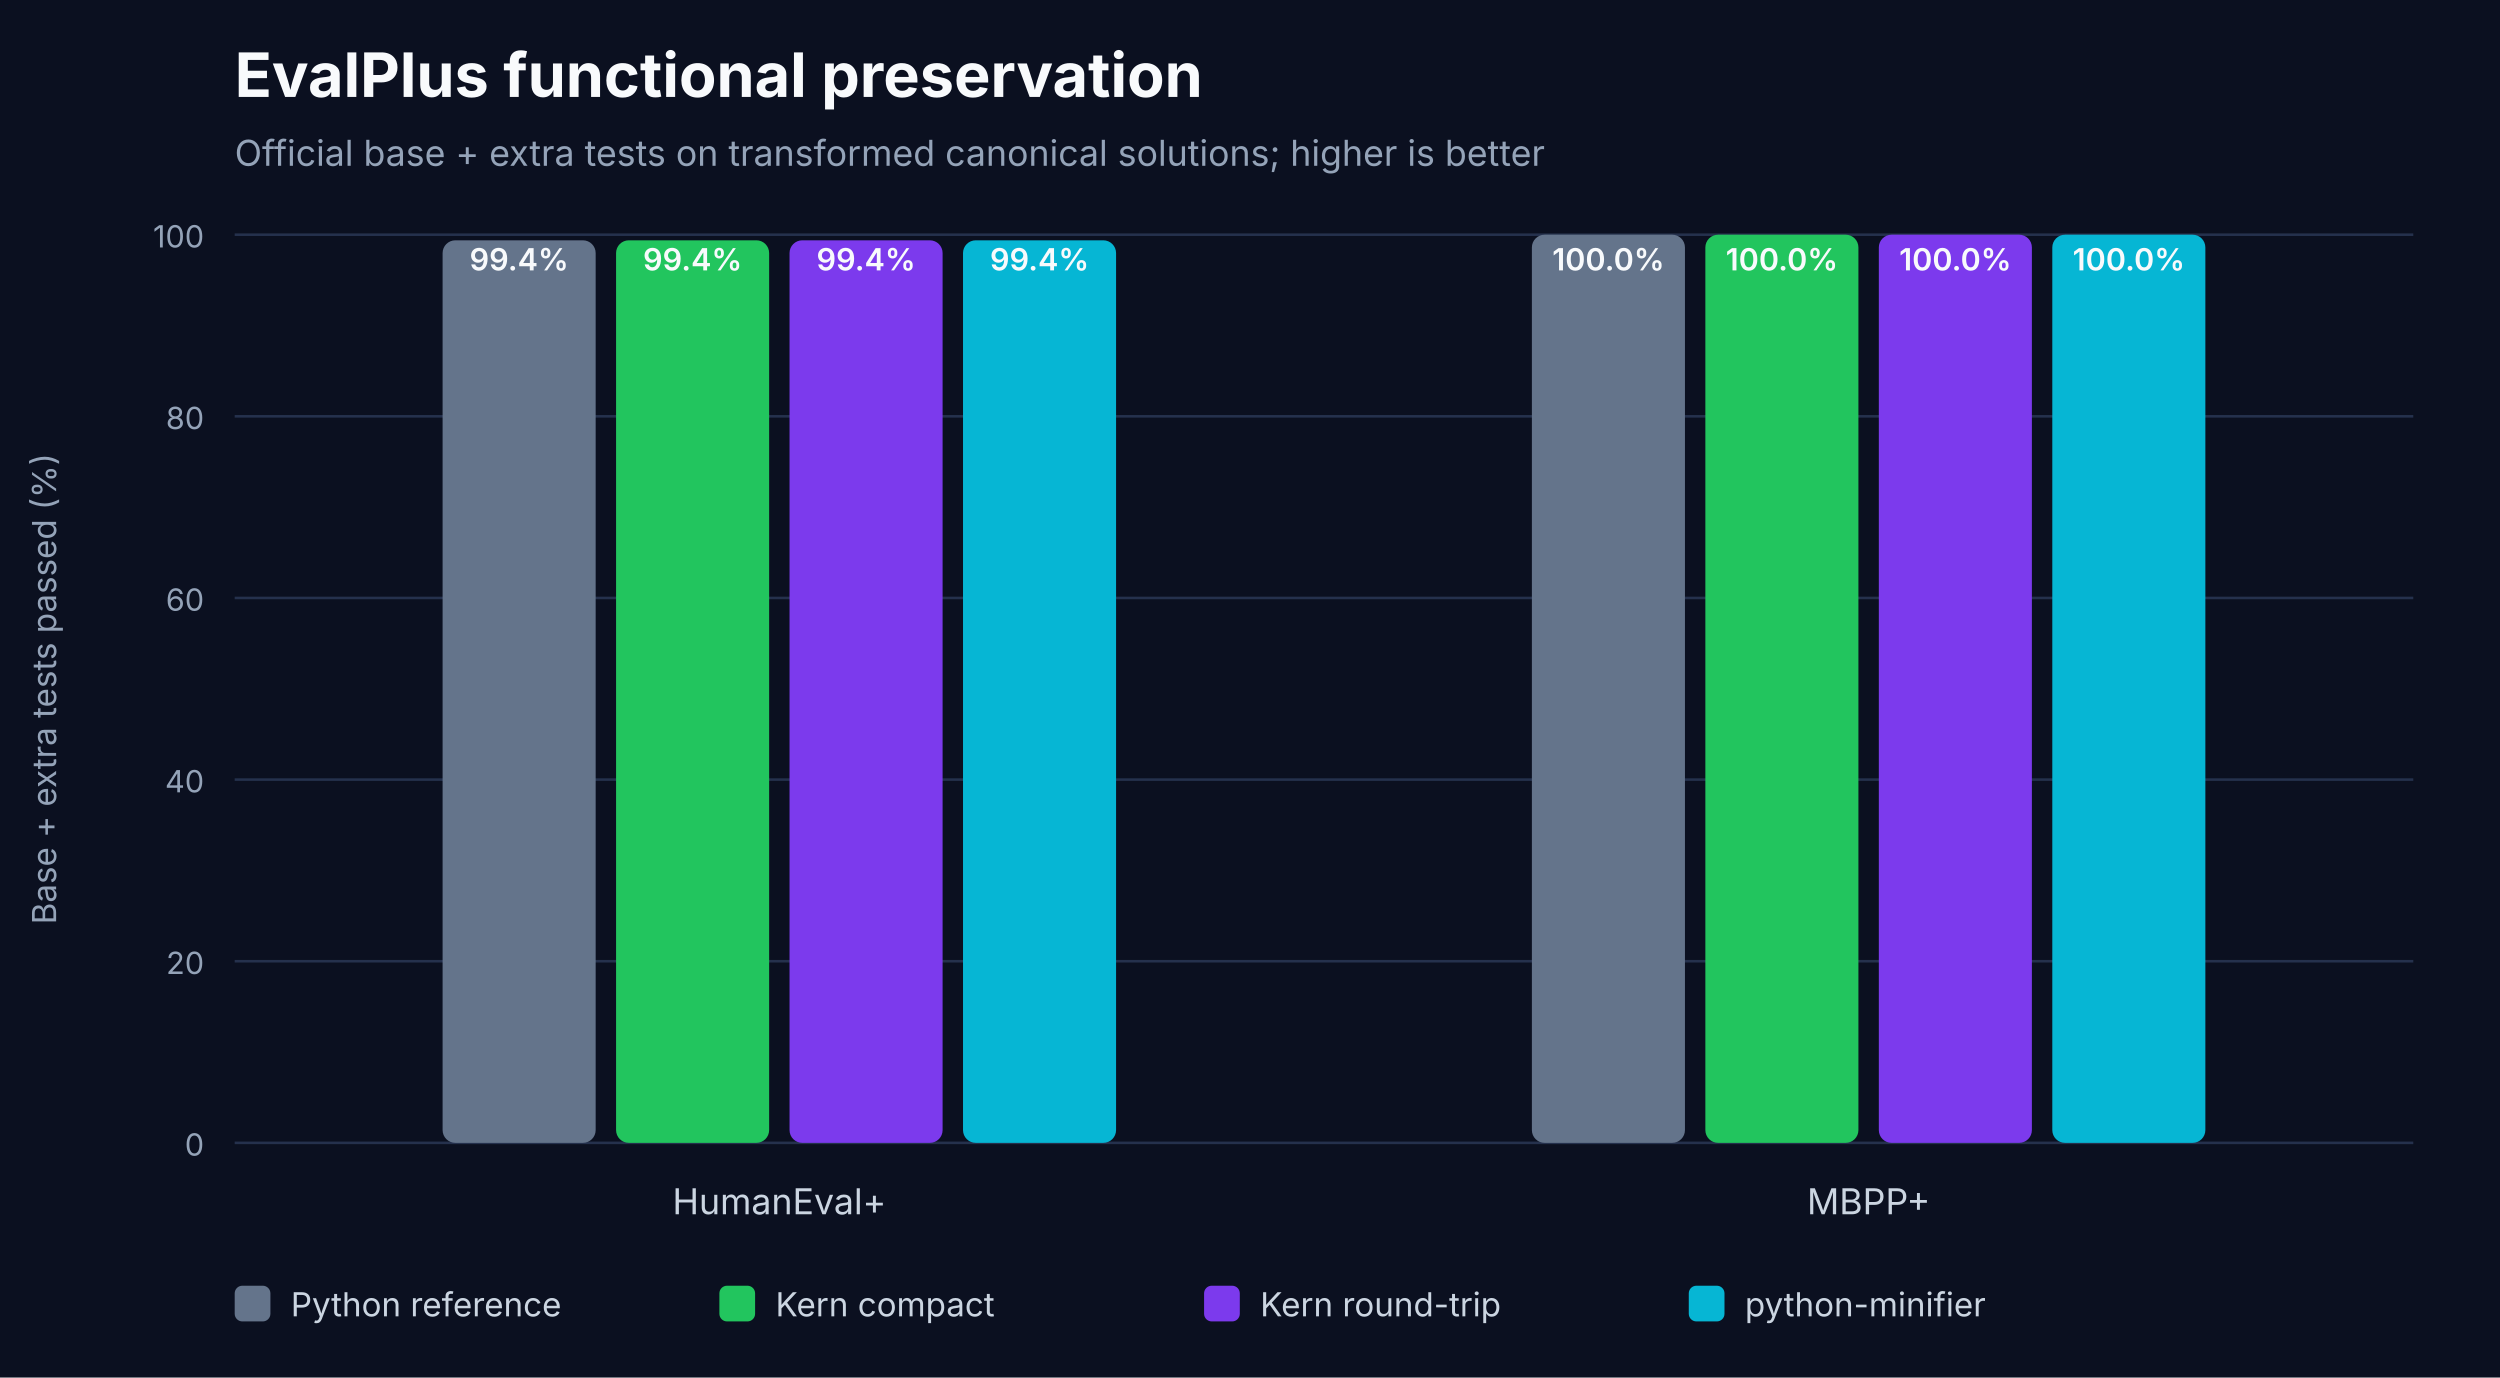
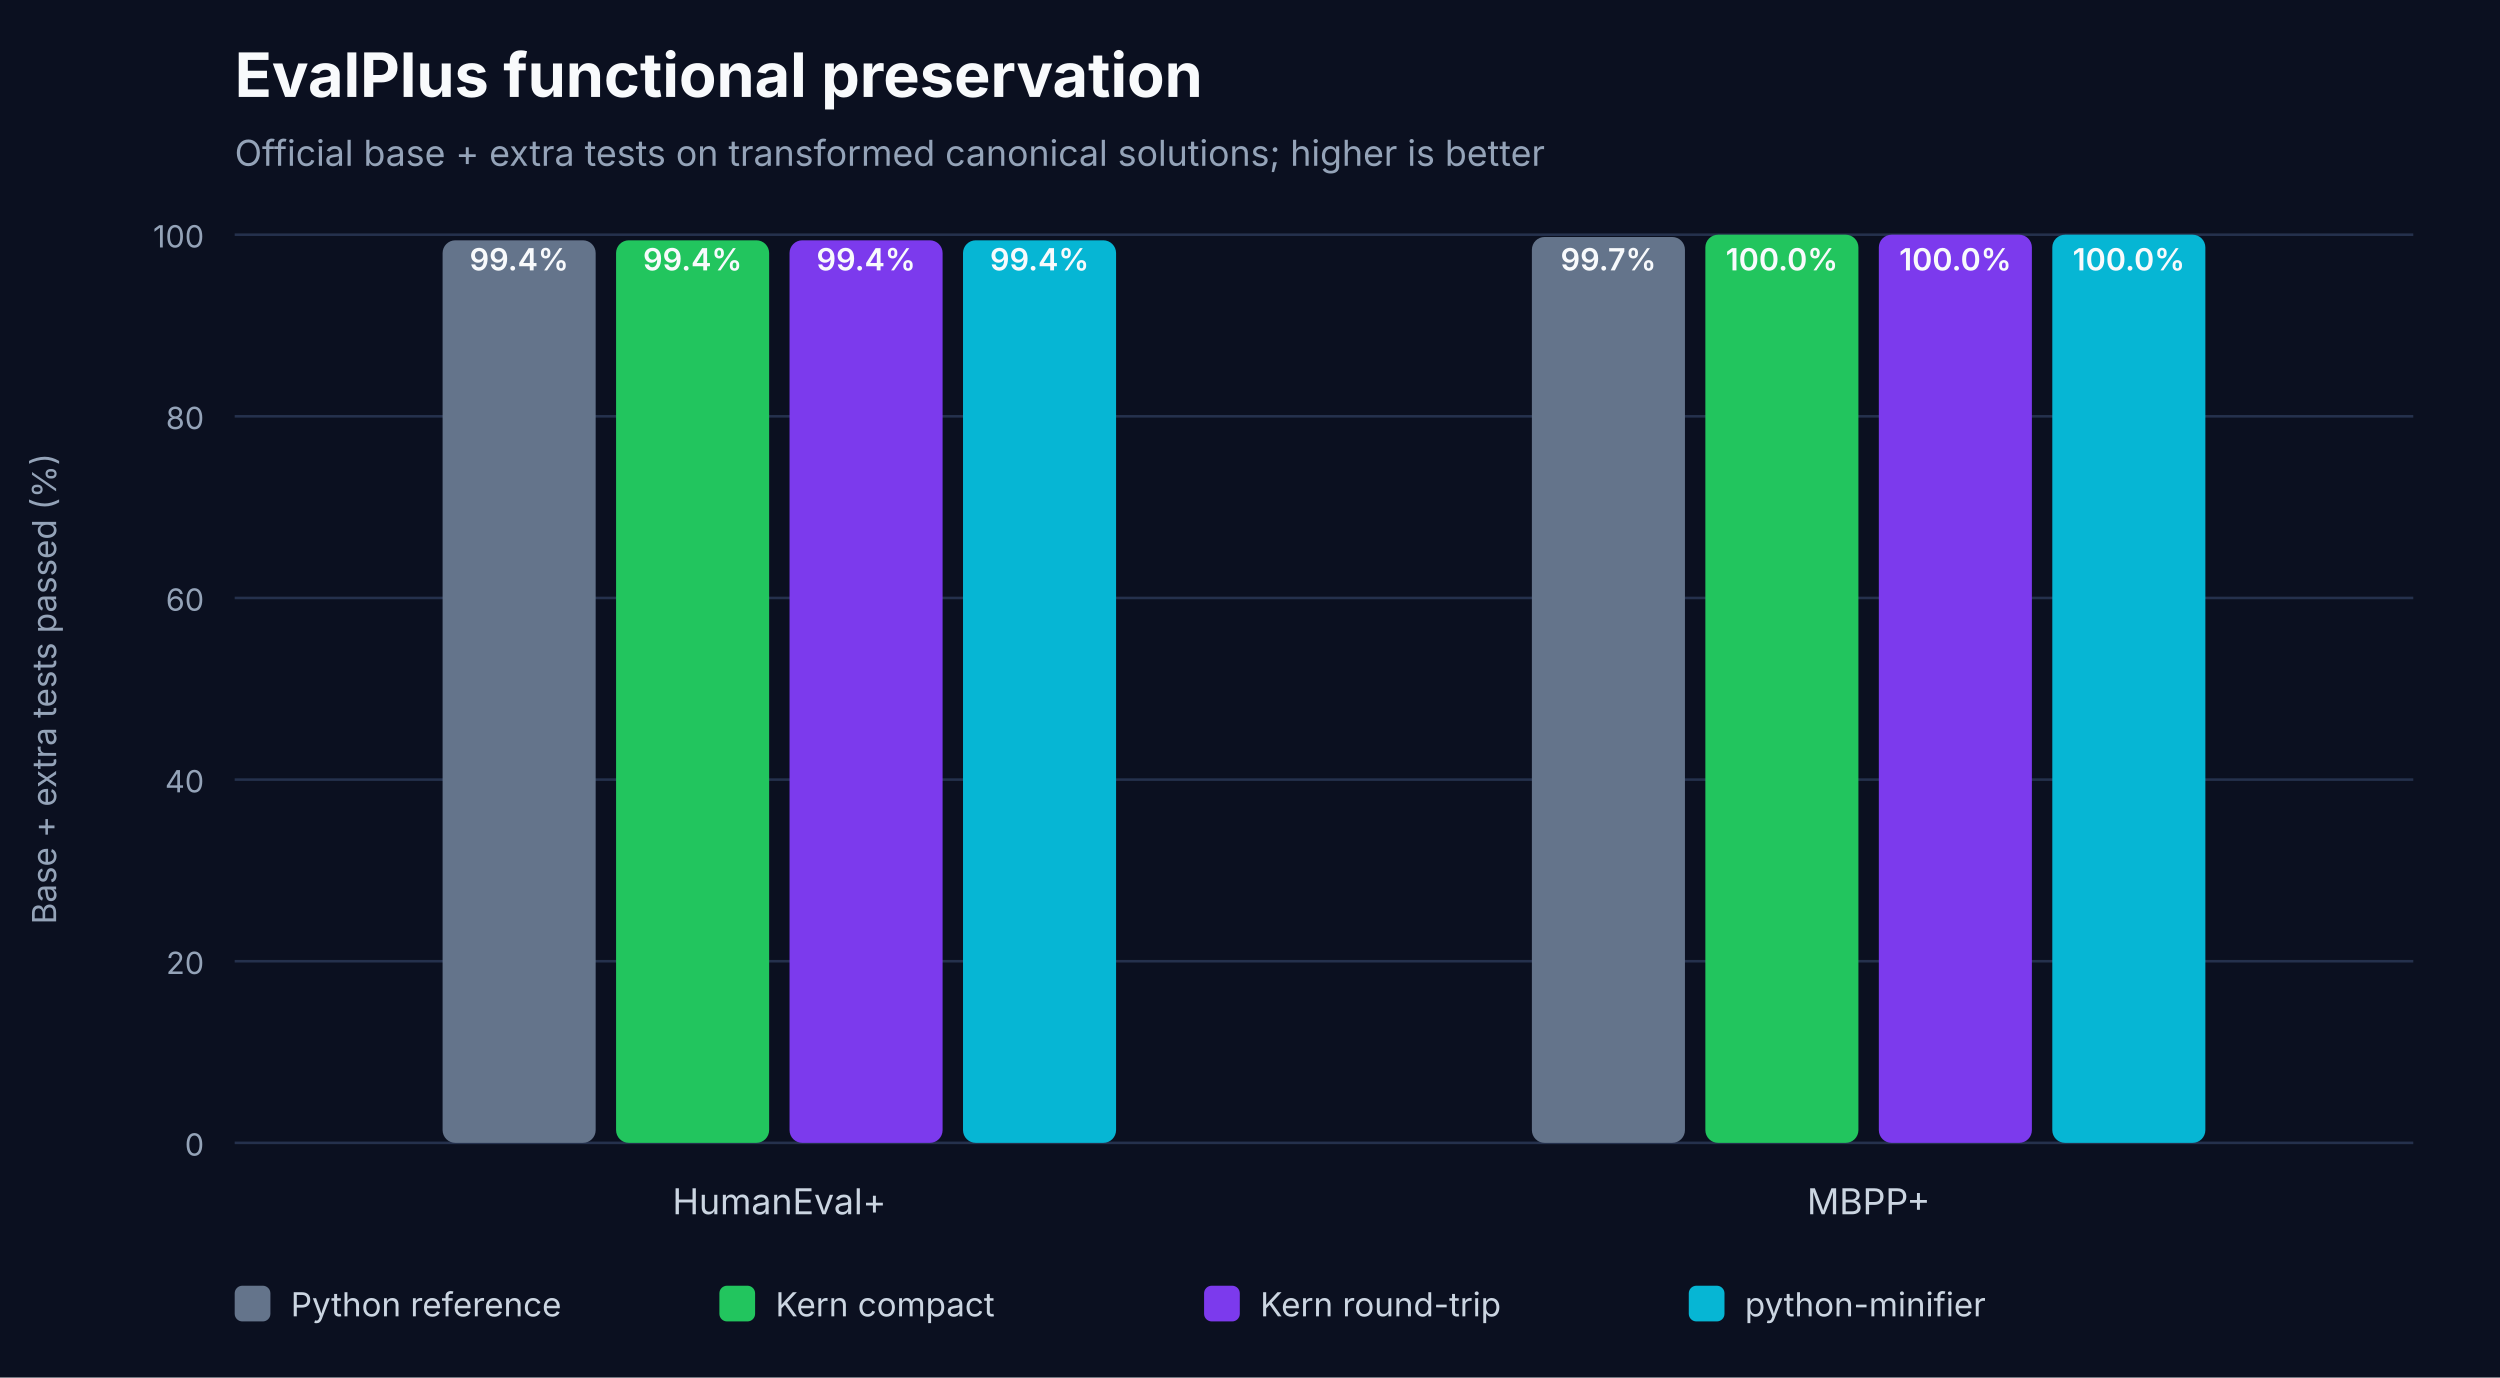
<svg xmlns="http://www.w3.org/2000/svg" width="980" height="540" viewBox="0 0 980 540" role="img" aria-labelledby="title desc">
  <rect width="100%" height="100%" fill="#0b1020" />
  <text x="92" y="38" fill="#f8fafc" font-family="Inter,system-ui,sans-serif" font-size="24" font-weight="700">EvalPlus functional preservation</text>
  <text x="92" y="65" fill="#94a3b8" font-family="Inter,system-ui,sans-serif" font-size="14">Official base + extra tests on transformed canonical solutions; higher is better</text>
  <line x1="92" y1="448.0" x2="946" y2="448.0" stroke="#25314d" stroke-width="1" />
  <text x="80" y="453.0" fill="#94a3b8" text-anchor="end" font-family="Inter,system-ui,sans-serif" font-size="12">0</text>
  <line x1="92" y1="376.8" x2="946" y2="376.8" stroke="#25314d" stroke-width="1" />
  <text x="80" y="381.8" fill="#94a3b8" text-anchor="end" font-family="Inter,system-ui,sans-serif" font-size="12">20</text>
  <line x1="92" y1="305.6" x2="946" y2="305.6" stroke="#25314d" stroke-width="1" />
  <text x="80" y="310.6" fill="#94a3b8" text-anchor="end" font-family="Inter,system-ui,sans-serif" font-size="12">40</text>
  <line x1="92" y1="234.4" x2="946" y2="234.4" stroke="#25314d" stroke-width="1" />
  <text x="80" y="239.4" fill="#94a3b8" text-anchor="end" font-family="Inter,system-ui,sans-serif" font-size="12">60</text>
  <line x1="92" y1="163.2" x2="946" y2="163.2" stroke="#25314d" stroke-width="1" />
  <text x="80" y="168.2" fill="#94a3b8" text-anchor="end" font-family="Inter,system-ui,sans-serif" font-size="12">80</text>
  <line x1="92" y1="92.0" x2="946" y2="92.0" stroke="#25314d" stroke-width="1" />
  <text x="80" y="97.0" fill="#94a3b8" text-anchor="end" font-family="Inter,system-ui,sans-serif" font-size="12">100</text>
  <text x="22" y="270.0" fill="#94a3b8" text-anchor="middle" transform="rotate(-90 22 270.0)" font-family="Inter,system-ui,sans-serif" font-size="13">Base + extra tests passed (%)</text>
  <text x="305.5" y="476" fill="#cbd5e1" text-anchor="middle" font-family="Inter,system-ui,sans-serif" font-size="14">HumanEval+</text>
  <rect x="173.5" y="94.2" width="60.0" height="353.8" rx="5" fill="#64748b" />
  <text x="203.5" y="106.0" fill="#f8fafc" text-anchor="middle" font-family="Inter,system-ui,sans-serif" font-size="12" font-weight="600">99.4%</text>
  <rect x="241.5" y="94.2" width="60.0" height="353.8" rx="5" fill="#22c55e" />
  <text x="271.5" y="106.0" fill="#f8fafc" text-anchor="middle" font-family="Inter,system-ui,sans-serif" font-size="12" font-weight="600">99.4%</text>
  <rect x="309.5" y="94.2" width="60.0" height="353.8" rx="5" fill="#7c3aed" />
  <text x="339.5" y="106.0" fill="#f8fafc" text-anchor="middle" font-family="Inter,system-ui,sans-serif" font-size="12" font-weight="600">99.4%</text>
  <rect x="377.5" y="94.2" width="60.0" height="353.8" rx="5" fill="#06b6d4" />
  <text x="407.5" y="106.0" fill="#f8fafc" text-anchor="middle" font-family="Inter,system-ui,sans-serif" font-size="12" font-weight="600">99.4%</text>
  <text x="732.5" y="476" fill="#cbd5e1" text-anchor="middle" font-family="Inter,system-ui,sans-serif" font-size="14">MBPP+</text>
-   <rect x="600.5" y="92.0" width="60.0" height="356.0" rx="5" fill="#64748b" />
-   <text x="630.5" y="106.0" fill="#f8fafc" text-anchor="middle" font-family="Inter,system-ui,sans-serif" font-size="12" font-weight="600">100.0%</text>
+   <rect x="600.5" y="92.9" width="60.0" height="355.1" rx="5" fill="#64748b" />
+   <text x="630.5" y="106.0" fill="#f8fafc" text-anchor="middle" font-family="Inter,system-ui,sans-serif" font-size="12" font-weight="600">99.7%</text>
  <rect x="668.5" y="92.0" width="60.0" height="356.0" rx="5" fill="#22c55e" />
  <text x="698.5" y="106.0" fill="#f8fafc" text-anchor="middle" font-family="Inter,system-ui,sans-serif" font-size="12" font-weight="600">100.0%</text>
  <rect x="736.5" y="92.0" width="60.0" height="356.0" rx="5" fill="#7c3aed" />
  <text x="766.5" y="106.0" fill="#f8fafc" text-anchor="middle" font-family="Inter,system-ui,sans-serif" font-size="12" font-weight="600">100.0%</text>
  <rect x="804.5" y="92.0" width="60.0" height="356.0" rx="5" fill="#06b6d4" />
  <text x="834.5" y="106.0" fill="#f8fafc" text-anchor="middle" font-family="Inter,system-ui,sans-serif" font-size="12" font-weight="600">100.0%</text>
  <rect x="92" y="504" width="14" height="14" rx="3" fill="#64748b" />
  <text x="114" y="516" fill="#cbd5e1" font-family="Inter,system-ui,sans-serif" font-size="13">Python reference</text>
  <rect x="282" y="504" width="14" height="14" rx="3" fill="#22c55e" />
  <text x="304" y="516" fill="#cbd5e1" font-family="Inter,system-ui,sans-serif" font-size="13">Kern compact</text>
  <rect x="472" y="504" width="14" height="14" rx="3" fill="#7c3aed" />
  <text x="494" y="516" fill="#cbd5e1" font-family="Inter,system-ui,sans-serif" font-size="13">Kern round-trip</text>
  <rect x="662" y="504" width="14" height="14" rx="3" fill="#06b6d4" />
  <text x="684" y="516" fill="#cbd5e1" font-family="Inter,system-ui,sans-serif" font-size="13">python-minifier</text>
</svg>
